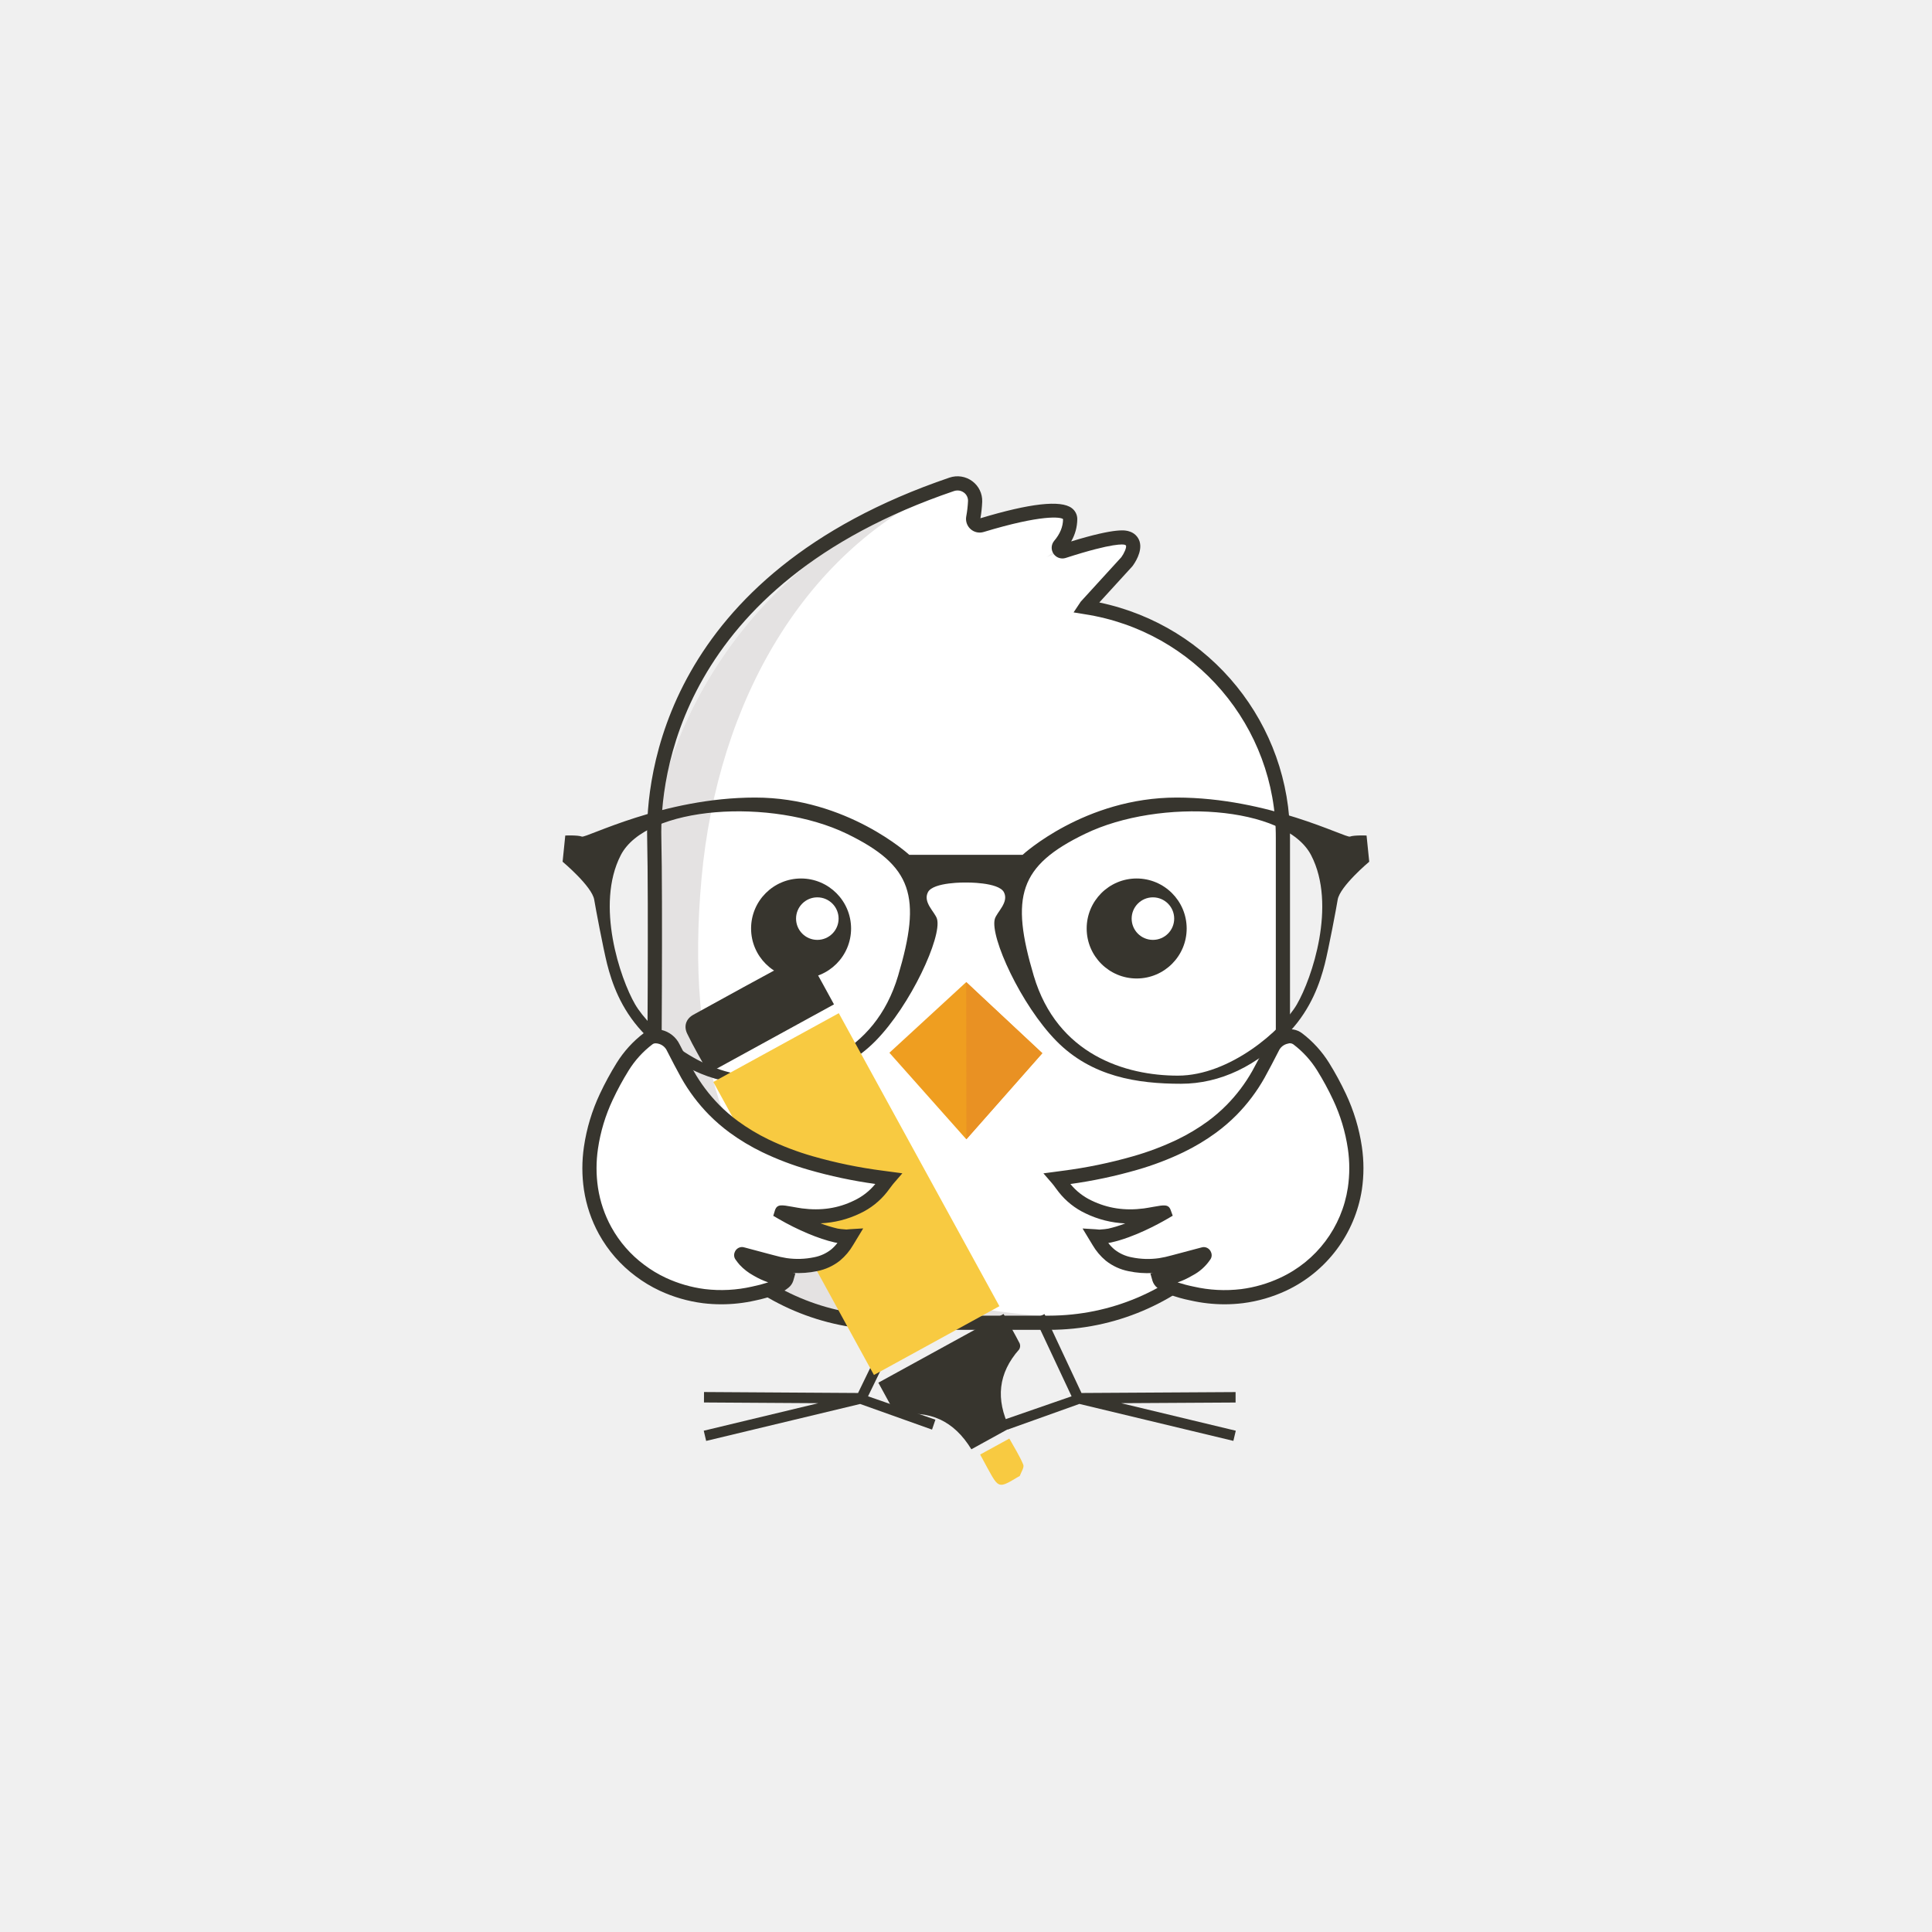
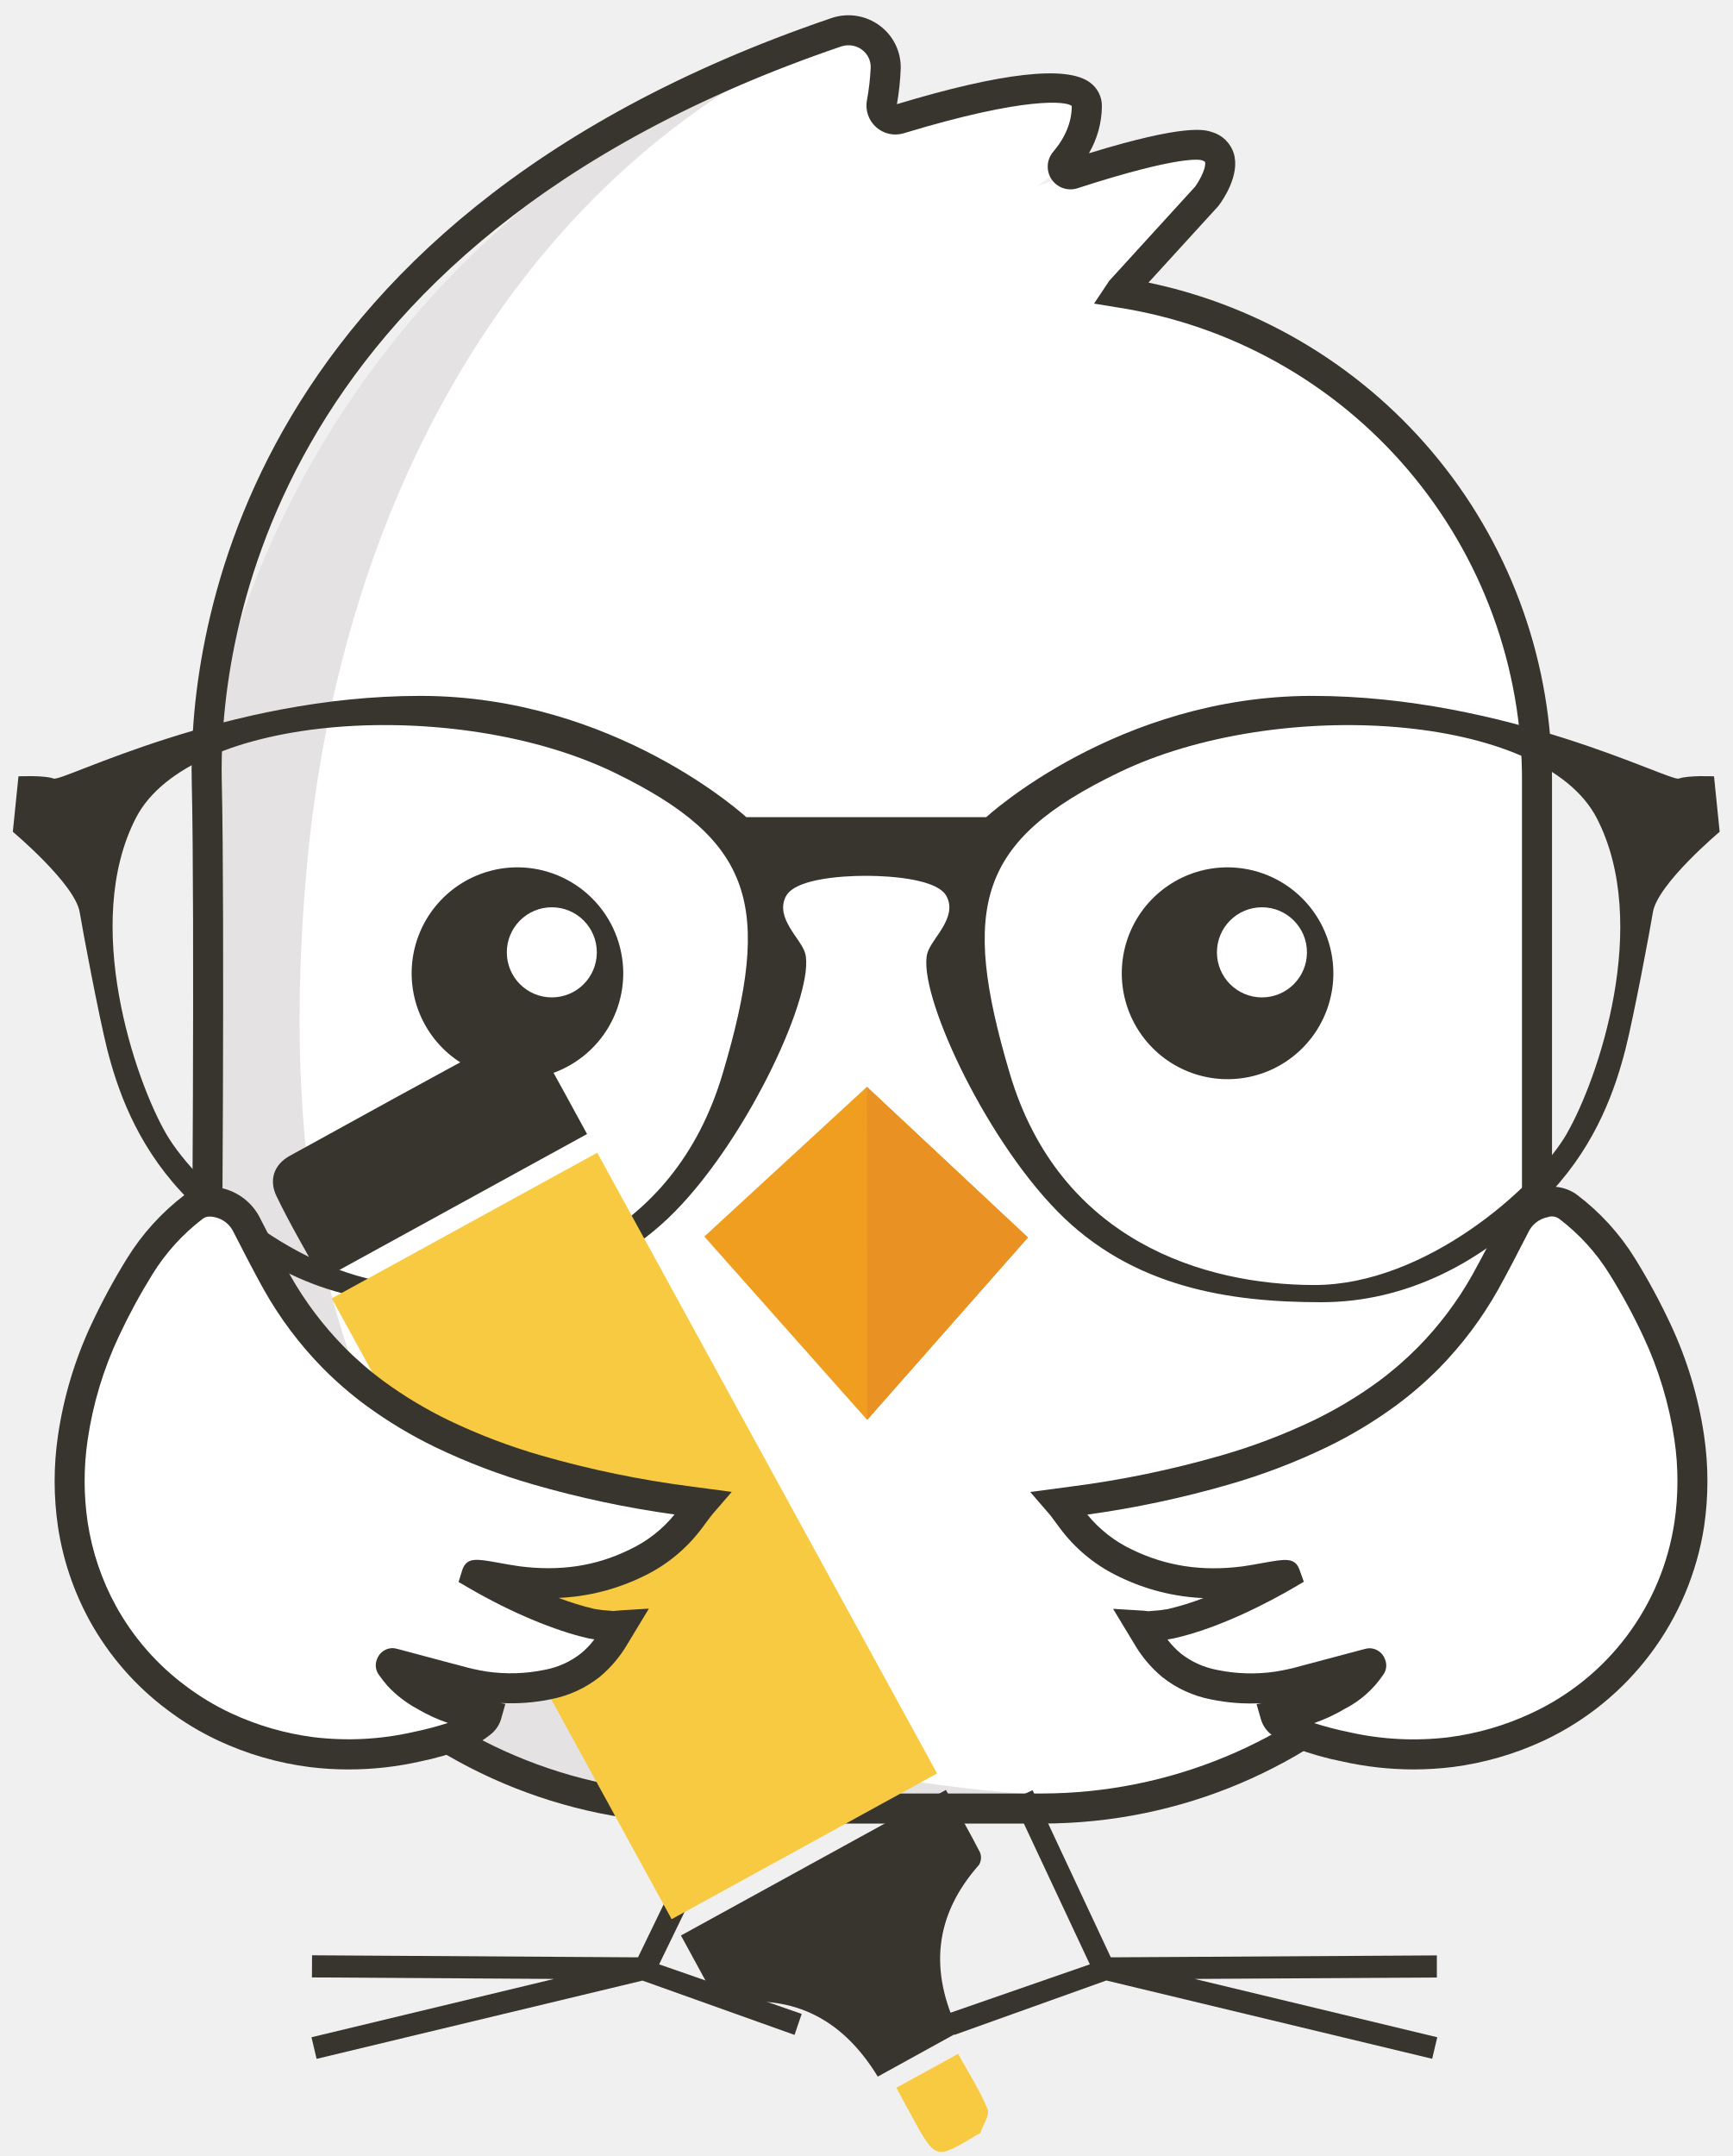
- <svg xmlns="http://www.w3.org/2000/svg" id="Camada_1" data-name="Camada 1" viewBox="0 0 1080 1080">
-   <defs>
-     <style>.cls-1,.cls-6{fill:#fff;}.cls-2{fill:#e4e2e2;}.cls-3{fill:#37352e;}.cls-4{fill:#ef9e20;}.cls-5{fill:#e99123;}.cls-6{fill-rule:evenodd;}.cls-7{fill:#f8ca41;}</style>
-   </defs>
-   <path class="cls-1" d="M606.86,339.41l.25-.36L630,314s7.93-10.57,0-13.21S585,311.38,585,311.38s13.21-7.93,13.21-21.14-55.48,5.29-55.48,5.29a73.08,73.08,0,0,0,2.33-15.66c.18-6.91-6.85-11.33-13.37-9-136.93,48.46-166,170.1-166,197.75v140a130.8,130.8,0,0,0,130.8,130.8h89.83a130.8,130.8,0,0,0,130.8-130.8v-140A130.83,130.83,0,0,0,606.86,339.41Z" />
-   <path class="cls-2" d="M616.75,736.78c-124,0-243.09-42.27-224.59-245.73,9-99.21,57.86-184.92,139.94-220.31-.12,0-.25.06-.37.11-136.93,48.46-166,170.1-166,197.75v140a130.8,130.8,0,0,0,130.8,130.8h89.83A130.27,130.27,0,0,0,641,727.48C633,728.38,624.93,736.78,616.75,736.78Z" />
-   <polyline class="cls-3" points="521.01 799.16 522.9 793.62 485.24 780.54 505.85 738.1 500.59 735.54 479.66 778.69 393.55 778.15 393.52 783.99 457.48 784.39 393.4 799.78 394.75 805.48 480.84 784.83" />
-   <polyline class="cls-3" points="603.38 784.8 689.46 805.46 690.81 799.78 626.73 784.39 690.7 784.02 690.7 778.18 604.56 778.69 583.89 734.58 578.62 737.05 599.02 780.54 561.3 793.62 563.23 799.16" />
-   <path class="cls-3" d="M586.36,743.39H496.53c-74.31,0-134.76-60.45-134.76-134.76,0-1.08.82-105.4,0-139.94-.8-33.56,9-147.31,169-201.7a13.87,13.87,0,0,1,12.75,2,13.65,13.65,0,0,1,5.54,11.41,69.42,69.42,0,0,1-1,9.31c27.7-8.36,44.87-10.28,51-5.72a7.62,7.62,0,0,1,3.15,6.24,25.1,25.1,0,0,1-3.43,12.44c25.66-7.88,30.69-6.2,32.42-5.63a8.52,8.52,0,0,1,5.83,5.6c1.79,5.74-2.94,12.46-3.91,13.75l-.24.3-18.36,20.1A134,134,0,0,1,721.12,468.6v140C721.12,682.94,660.67,743.39,586.36,743.39ZM535.24,274.17a6.2,6.2,0,0,0-1.93.32C378.46,327.15,368.93,436.3,369.7,468.5c.82,34.66,0,139.12,0,140.17,0,69.9,56.89,126.79,126.83,126.79h89.83A127,127,0,0,0,713.19,608.63v-140A126.13,126.13,0,0,0,606.25,343.33l-6.11-1,4-6,22.71-24.87c1.51-2.09,3-5.33,2.59-6.5-.05-.14-.42-.32-.77-.44-.52-.17-5.79-1.41-33.07,7.42a6,6,0,0,1-6.35-9.55c3.32-3.88,5-8,5-12.2-1.26-1.22-11.89-2.65-44.4,7.2a7.64,7.64,0,0,1-9.72-8.68,63.43,63.43,0,0,0,1-8.62,5.64,5.64,0,0,0-2.34-4.77A5.93,5.93,0,0,0,535.24,274.17Z" />
-   <path class="cls-4" d="M540.12,549l-42.94,39.5,43,48.37,42.47-48.11Z" />
-   <polygon class="cls-5" points="540.23 636.85 582.68 588.74 540.12 548.98 540.23 636.85" />
-   <path class="cls-3" d="M763.92,467.07s-6.9-.31-9.29.59-45.43-21.82-96.87-21.82-86.1,32-86.1,32h-63.4s-34.69-32-86.11-32-94.49,22.73-96.86,21.82-9.3-.59-9.3-.59L314.5,481.7s16.45,13.77,17.67,21.24c.73,4.52,5,27.11,7.22,36,2.62,10.28,7.43,24.64,19.53,37.7,18,19.32,39.1,29.19,60.85,29.19,24.28,0,49.92-3.88,69.65-23.93s37.17-58.21,34.39-68.17c-1.06-3.81-8.06-9.26-5.08-15s21.23-5.4,21.23-5.4,18.24-.28,21.22,5.4-4,11.14-5.08,15c-2.75,10,14.66,48.1,34.41,68.17s45.35,23.93,69.67,23.93c21.74,0,42.87-9.87,60.81-29.19,12.12-13.06,16.93-27.42,19.57-37.7,2.23-8.88,6.49-31.47,7.21-36,1.22-7.47,17.64-21.24,17.64-21.24ZM502.05,545.43c-13.14,44.27-51.42,55.81-80.53,55.81S363.3,575.71,355,561.38s-22.29-55.54-8-83.31,84.53-32.23,126.39-12C510.31,484,515.22,501.19,502.05,545.43Zm222.94,16c-8.38,14.33-37.47,39.86-66.58,39.86S591,589.7,577.86,545.43s-8.24-61.48,28.71-79.32c41.85-20.27,112-15.81,126.38,12S733.33,547,725,561.38Z" />
-   <path class="cls-3" d="M475.76,519a27.95,27.95,0,1,1-27.95-27.92A28,28,0,0,1,475.76,519Z" />
-   <path class="cls-3" d="M663.36,519a27.95,27.95,0,1,1-28-27.92A28,28,0,0,1,663.36,519Z" />
-   <circle class="cls-1" cx="456.89" cy="513.51" r="11.89" />
-   <circle class="cls-1" cx="644.49" cy="513.51" r="11.89" />
-   <path class="cls-6" d="M591.08,658.87c1.27-.17,2.43-.31,3.54-.47a269.44,269.44,0,0,0,40-8.27,160.84,160.84,0,0,0,25.21-9.6A114.15,114.15,0,0,0,677.48,630a92.57,92.57,0,0,0,26-29.4c2.72-4.89,5.28-9.89,7.86-14.9a11.07,11.07,0,0,1,7.69-6.12,7.23,7.23,0,0,1,6.41,1.08,58.35,58.35,0,0,1,14.26,15.7,161.22,161.22,0,0,1,9.11,16.8,102,102,0,0,1,8.58,28.43,77.57,77.57,0,0,1,0,22.92,71,71,0,0,1-40.08,53.4,77.27,77.27,0,0,1-23,6.67,80.86,80.86,0,0,1-27.87-1.46,73.77,73.77,0,0,1-11.57-3.26,17.38,17.38,0,0,1-5.31-2.94,4.32,4.32,0,0,1-1.45-1.9c1.93-.34,3.8-.54,5.65-1a38.27,38.27,0,0,0,10.8-4.41,27.13,27.13,0,0,0,6.74-5.19,30.25,30.25,0,0,0,2.06-2.64,2.17,2.17,0,0,0,.3-.61,4.53,4.53,0,0,0-.66-.11c-.3.06-.52.12-.79.19-4.62,1.2-9.2,2.49-13.84,3.69a91.18,91.18,0,0,1-9.85,2.28,48.18,48.18,0,0,1-16.72-.53,26.11,26.11,0,0,1-11.12-5.07,29.48,29.48,0,0,1-6.52-7.76c-.56-.91-1.13-1.84-1.69-2.77a17.73,17.73,0,0,0,2.48.17,51.75,51.75,0,0,0,5.41-.61,97.06,97.06,0,0,0,27.79-10.86,30.17,30.17,0,0,0,3.6-2.7c.14-.12.15-.43.24-.6a1.6,1.6,0,0,0-.6,0,47.38,47.38,0,0,1-11.46,3,54.05,54.05,0,0,1-31.34-4.74A37.61,37.61,0,0,1,595,664c-1-1.24-1.9-2.55-2.89-3.83C591.82,659.76,591.51,659.36,591.08,658.87Z" />
-   <path class="cls-3" d="M684.54,729.11a86.15,86.15,0,0,1-19-2.14,77.38,77.38,0,0,1-12.15-3.45,21,21,0,0,1-6.45-3.63,8,8,0,0,1-2.66-3.8l-1.21-4.22,1.38-.25a51.41,51.41,0,0,1-13.49-1,29.81,29.81,0,0,1-12.79-5.87,33,33,0,0,1-7.41-8.77l-5.6-9.25,7.53.46c.38,0,.75.06,1.11.1a4.33,4.33,0,0,0,.8.07l.87-.08a34.81,34.81,0,0,0,4.1-.47,70.69,70.69,0,0,0,9.45-2.91,56.42,56.42,0,0,1-22.18-5.6,41.63,41.63,0,0,1-14.94-11.84c-.57-.71-1.13-1.47-1.69-2.23L589,662.59c-.34-.44-.59-.76-.92-1.13l-4.8-5.55,8.71-1.16c.71-.09,1.38-.17,2-.27a265.11,265.11,0,0,0,39.5-8.15A156.82,156.82,0,0,0,658.14,637a109.7,109.7,0,0,0,17-10.18,88.61,88.61,0,0,0,10.55-9.11,90.23,90.23,0,0,0,14.33-19c2.54-4.56,5-9.36,7.39-14l.4-.78a15,15,0,0,1,10.29-8.16,11.13,11.13,0,0,1,9.73,1.79A61.85,61.85,0,0,1,743,594.21a169.11,169.11,0,0,1,9.35,17.24A105.32,105.32,0,0,1,761.29,641a82.26,82.26,0,0,1,0,24.07A75.12,75.12,0,0,1,719,721.48a81.69,81.69,0,0,1-24.16,7A86.13,86.13,0,0,1,684.54,729.11Zm-26.25-12.23a85,85,0,0,0,9,2.35,77.35,77.35,0,0,0,26.54,1.39,73.63,73.63,0,0,0,21.78-6.32,66.37,66.37,0,0,0,37.85-50.41,74.42,74.42,0,0,0,0-21.75,97.57,97.57,0,0,0-8.26-27.35,156,156,0,0,0-8.88-16.36A54,54,0,0,0,723,583.81a3.27,3.27,0,0,0-3.07-.41,7.13,7.13,0,0,0-5.11,4.07l-.41.79c-2.42,4.7-4.91,9.55-7.53,14.25a98.42,98.42,0,0,1-15.6,20.75,97.35,97.35,0,0,1-11.49,9.91,117,117,0,0,1-18.2,10.92,163.94,163.94,0,0,1-25.85,9.84,265.16,265.16,0,0,1-37.38,7.94,34,34,0,0,0,11.89,9.27c9,4.34,18.48,5.77,29.12,4.39,1.47-.2,3.52-.57,5.42-.91,5.95-1.07,8.42-1.51,9.63,1.82l1.14,3.15-3.05,1.78c-5.17,3-18.66,10.35-31.34,13.17-.56.11-1.1.2-1.64.28a21.79,21.79,0,0,0,3.58,3.74,22.08,22.08,0,0,0,9.47,4.28,44.22,44.22,0,0,0,15.34.48,57.85,57.85,0,0,0,7-1.55l2.46-.65c2.38-.61,4.77-1.26,7.15-1.9,2.22-.6,4.44-1.2,6.66-1.77a9.69,9.69,0,0,1,1.06-.26l.73-.06a4.39,4.39,0,0,1,4,2.87,4.17,4.17,0,0,1-.53,4.24,27,27,0,0,1-10,8.84A45.06,45.06,0,0,1,658.29,716.88ZM670.59,699a3.79,3.79,0,0,0-.38.42Z" />
-   <path class="cls-7" d="M398.75,604.82l70.14-38.44,89.78,163.79-70.13,38.45Z" />
-   <path class="cls-3" d="M501,791.25l-10-18.32L561,734.52c3.12,5.63,6.18,11,9,16.46a3.71,3.71,0,0,1-.27,3.33c-11.77,13.3-13.23,27.89-5.32,44.06L543,810.16C533.33,794.33,519.67,787.74,501,791.25Z" />
-   <path class="cls-3" d="M396.07,599.89c-4.19-7.65-8.39-14.7-11.92-22.06-2-4.13-.77-8.26,3.48-10.61q27.64-15.27,55.42-30.3c4.8-2.58,8.88-1.14,11.7,3.79,3.81,6.65,7.42,13.42,11.45,20.74Z" />
-   <path class="cls-7" d="M547.91,813.1l16.31-8.94c2.75,5,5.73,9.59,7.79,14.58.64,1.56-1.17,4.15-1.92,6.25-.09.26-.59.36-.89.55-10.91,6.55-10.91,6.56-17-4.53C550.84,818.53,549.5,816,547.91,813.1Z" />
-   <path class="cls-6" d="M496.62,658.87c-1.27-.17-2.43-.31-3.53-.47a269.18,269.18,0,0,1-40-8.27,161.33,161.33,0,0,1-25.22-9.6A114.06,114.06,0,0,1,410.23,630a92.57,92.57,0,0,1-26-29.4c-2.73-4.89-5.29-9.89-7.87-14.9a11,11,0,0,0-7.68-6.12,7.25,7.25,0,0,0-6.42,1.08A58.32,58.32,0,0,0,348,596.34a161.3,161.3,0,0,0-9.12,16.8,102,102,0,0,0-8.58,28.43,77.91,77.91,0,0,0,0,22.92,70.15,70.15,0,0,0,7.93,23.45,69.42,69.42,0,0,0,19.49,22.32,70.39,70.39,0,0,0,12.66,7.63,77.34,77.34,0,0,0,23,6.67,80.86,80.86,0,0,0,27.87-1.46,73.65,73.65,0,0,0,11.56-3.26,17.43,17.43,0,0,0,5.32-2.94,4.29,4.29,0,0,0,1.44-1.9c-1.93-.34-3.79-.54-5.65-1a38.21,38.21,0,0,1-10.79-4.41,27,27,0,0,1-6.75-5.19,30.25,30.25,0,0,1-2.06-2.64,2.15,2.15,0,0,1-.29-.61,4.13,4.13,0,0,1,.66-.11l.79.19c4.61,1.2,9.2,2.49,13.83,3.69a91.73,91.73,0,0,0,9.85,2.28,48.17,48.17,0,0,0,16.72-.53,26.1,26.1,0,0,0,11.13-5.07,29.67,29.67,0,0,0,6.52-7.76l1.68-2.77a17.69,17.69,0,0,1-2.47.17,51.15,51.15,0,0,1-5.41-.61,96.83,96.83,0,0,1-27.79-10.86,30.27,30.27,0,0,1-3.61-2.7c-.14-.12-.14-.43-.23-.6a1.55,1.55,0,0,1,.59,0,47.62,47.62,0,0,0,11.46,3,54.05,54.05,0,0,0,31.34-4.74A37.65,37.65,0,0,0,492.69,664c1-1.24,1.89-2.55,2.88-3.83C495.89,659.76,496.2,659.36,496.62,658.87Z" />
-   <path class="cls-3" d="M403.17,729.11a83.35,83.35,0,0,1-10.23-.62,81.61,81.61,0,0,1-24.19-7,75,75,0,0,1-13.38-8.06,73.85,73.85,0,0,1-20.57-23.57,74.63,74.63,0,0,1-8.37-24.76,82.33,82.33,0,0,1,0-24.08,105,105,0,0,1,8.9-29.53,169.5,169.5,0,0,1,9.35-17.24,62.05,62.05,0,0,1,15.25-16.77,11.14,11.14,0,0,1,9.75-1.76,15,15,0,0,1,10.26,8.17l.39.76c2.38,4.63,4.85,9.43,7.4,14a90,90,0,0,0,14.31,19,88.3,88.3,0,0,0,10.54,9.1,110.57,110.57,0,0,0,17,10.2,157.18,157.18,0,0,0,24.59,9.35,264.77,264.77,0,0,0,39.45,8.14c.71.11,1.39.19,2.1.28l8.7,1.16-4.8,5.55c-.32.37-.57.69-.81,1-.52.66-.91,1.2-1.31,1.74-.56.77-1.13,1.53-1.72,2.27a41.63,41.63,0,0,1-14.93,11.82,56.4,56.4,0,0,1-22.16,5.59,73,73,0,0,0,9.54,2.93,35.21,35.21,0,0,0,4,.45l.87.08a5.65,5.65,0,0,0,.8-.07c.36,0,.72-.08,1.1-.1l7.53-.46-5.6,9.25a33,33,0,0,1-7.41,8.78,29.87,29.87,0,0,1-12.78,5.86,51.49,51.49,0,0,1-13.5,1l1.38.25-1.2,4.22a8.09,8.09,0,0,1-2.69,3.82,21.17,21.17,0,0,1-6.46,3.63A77.2,77.2,0,0,1,422.14,727,85.29,85.29,0,0,1,403.17,729.11ZM366.45,583.23a2.75,2.75,0,0,0-1.76.57,54.2,54.2,0,0,0-13.31,14.66,159.17,159.17,0,0,0-8.87,16.36,97.07,97.07,0,0,0-8.24,27.31,74.22,74.22,0,0,0,0,21.77A66.61,66.61,0,0,0,341.75,686a65.9,65.9,0,0,0,18.4,21.06,66.88,66.88,0,0,0,12,7.22,74.16,74.16,0,0,0,21.81,6.32,77.27,77.27,0,0,0,26.48-1.39,87.9,87.9,0,0,0,9-2.36,44.42,44.42,0,0,1-8.26-3.82,30.56,30.56,0,0,1-7.68-5.95,30.94,30.94,0,0,1-2.18-2.78h0a4.23,4.23,0,0,1-.6-4.33,4.41,4.41,0,0,1,4-2.87l.73.06c.41.08.73.16,1.11.27,2.17.56,4.38,1.16,6.6,1.76,2.39.64,4.78,1.29,7.17,1.91l2.45.64a57.56,57.56,0,0,0,6.95,1.55,44.32,44.32,0,0,0,15.36-.48,22,22,0,0,0,9.46-4.28,21.42,21.42,0,0,0,3.58-3.74c-.51-.07-1-.15-1.55-.26-8.88-2-20.61-6.91-31.46-13.22l-2.86-1.66,1-3.24c1.2-3.33,3.67-2.89,9.63-1.82,1.89.34,3.95.71,5.42.91,10.64,1.38,20.16,0,29.09-4.38a33.83,33.83,0,0,0,11.91-9.28,265.73,265.73,0,0,1-37.39-7.94,164.93,164.93,0,0,1-25.82-9.83,117.84,117.84,0,0,1-18.23-10.94,97,97,0,0,1-11.47-9.9,98.28,98.28,0,0,1-15.59-20.72c-2.63-4.73-5.13-9.58-7.54-14.28l-.4-.77a7.14,7.14,0,0,0-5.07-4.08A5.64,5.64,0,0,0,366.45,583.23Z" />
+ <svg xmlns="http://www.w3.org/2000/svg" width="246" height="306" viewBox="0 0 246 306" fill="none">
+   <path d="M158.929 41.519L159.064 41.325L171.364 27.851C171.364 27.851 175.626 22.165 171.364 20.745C167.103 19.325 147.182 26.441 147.182 26.441C147.182 26.441 154.281 22.176 154.281 15.07C154.281 7.965 124.467 17.916 124.467 17.916C125.188 15.162 125.608 12.337 125.719 9.492C125.816 5.776 122.038 3.398 118.534 4.651C44.951 30.718 29.33 96.147 29.33 111.019V186.324C29.33 204.984 36.735 222.879 49.917 236.073C63.099 249.268 80.977 256.68 99.619 256.68H147.891C166.533 256.68 184.412 249.268 197.593 236.073C210.775 222.879 218.181 204.984 218.181 186.324V111.019C218.182 94.272 212.216 78.074 201.355 65.335C190.495 52.596 175.452 44.151 158.929 41.519Z" fill="white" />
+   <path d="M164.244 255.26C97.609 255.26 33.612 232.523 43.554 123.084C48.39 69.72 74.647 23.617 118.755 4.582C118.69 4.582 118.62 4.614 118.556 4.641C44.973 30.707 29.351 96.136 29.351 111.009V186.313C29.351 204.973 36.757 222.868 49.938 236.063C63.12 249.257 80.998 256.669 99.64 256.669H147.913C158.049 256.685 168.067 254.497 177.275 250.258C172.976 250.742 168.64 255.26 164.244 255.26Z" fill="#E4E2E2" />
+   <path d="M112.795 288.814L113.811 285.834L93.573 278.798L104.649 255.97L101.822 254.593L90.575 277.803L44.301 277.513L44.285 280.654L78.656 280.869L44.22 289.147L44.946 292.213L91.209 281.106" fill="#37352E" />
+   <path d="M157.059 281.09L203.317 292.202L204.042 289.147L169.607 280.869L203.983 280.67V277.529L157.693 277.803L146.586 254.077L143.754 255.405L154.716 278.798L134.446 285.834L135.483 288.814" fill="#37352E" />
+   <path d="M147.913 258.816H99.64C59.708 258.816 27.223 226.3 27.223 186.329C27.223 185.749 27.664 129.636 27.223 111.057C26.793 93.005 32.059 31.82 118.04 2.565C119.184 2.175 120.405 2.069 121.598 2.256C122.792 2.444 123.922 2.919 124.892 3.64C125.847 4.346 126.617 5.273 127.136 6.342C127.654 7.411 127.906 8.59 127.869 9.778C127.802 11.457 127.623 13.13 127.331 14.786C142.217 10.289 151.443 9.256 154.738 11.709C155.267 12.092 155.697 12.597 155.991 13.181C156.286 13.765 156.436 14.411 156.43 15.065C156.409 17.418 155.774 19.725 154.587 21.756C168.376 17.518 171.079 18.422 172.009 18.728C172.74 18.931 173.408 19.313 173.955 19.839C174.502 20.364 174.91 21.018 175.142 21.74C176.104 24.828 173.562 28.442 173.041 29.136L172.912 29.298L163.045 40.109C179.295 43.507 193.873 52.42 204.312 65.34C214.751 78.259 220.409 94.393 220.33 111.009V186.313C220.33 226.3 187.845 258.816 147.913 258.816ZM120.442 6.427C120.089 6.429 119.739 6.487 119.405 6.599C36.192 34.924 31.071 93.635 31.484 110.955C31.925 129.598 31.484 185.786 31.484 186.351C31.484 223.95 62.056 254.55 99.64 254.55H147.913C165.981 254.526 183.303 247.331 196.08 234.542C208.856 221.753 216.044 204.415 216.069 186.329V111.025C216.151 94.761 210.393 79.009 199.845 66.638C189.297 54.268 174.661 46.101 158.601 43.627L155.318 43.089L157.467 39.862L169.671 26.485C170.483 25.36 171.283 23.618 171.063 22.988C171.036 22.913 170.837 22.816 170.649 22.752C170.37 22.66 167.538 21.993 152.878 26.743C152.217 26.939 151.511 26.918 150.863 26.682C150.215 26.447 149.659 26.01 149.277 25.435C148.896 24.861 148.708 24.179 148.742 23.49C148.776 22.8 149.03 22.14 149.466 21.606C151.25 19.519 152.153 17.303 152.153 15.044C151.476 14.387 145.763 13.618 128.293 18.916C127.62 19.119 126.907 19.146 126.221 18.994C125.535 18.841 124.899 18.515 124.375 18.047C123.851 17.578 123.455 16.983 123.227 16.318C122.998 15.652 122.944 14.94 123.07 14.248C123.355 12.716 123.534 11.167 123.607 9.611C123.624 9.113 123.519 8.618 123.299 8.171C123.08 7.723 122.754 7.337 122.35 7.045C121.797 6.639 121.128 6.422 120.442 6.427Z" fill="#37352E" />
+   <path d="M123.065 154.255L99.99 175.502L123.097 201.52L145.919 175.642L123.065 154.255Z" fill="#EF9E20" />
+   <path d="M123.124 201.509L145.935 175.631L123.064 154.244L123.124 201.509Z" fill="#E99123" />
+   <path d="M243.33 110.186C243.33 110.186 239.622 110.019 238.338 110.503C237.053 110.987 213.924 98.766 186.282 98.766C158.639 98.766 140.013 115.979 140.013 115.979H105.944C105.944 115.979 87.302 98.766 59.67 98.766C32.038 98.766 8.893 110.993 7.619 110.503C6.346 110.014 2.622 110.186 2.622 110.186L1.821 118.055C1.821 118.055 10.661 125.462 11.316 129.48C11.709 131.911 14.003 144.062 15.196 148.844C16.604 154.373 19.189 162.098 25.691 169.122C35.364 179.514 46.703 184.823 58.391 184.823C71.439 184.823 85.217 182.736 95.819 171.952C106.422 161.167 115.794 140.641 114.3 135.284C113.73 133.234 109.969 130.303 111.57 127.215C113.171 124.128 122.978 124.311 122.978 124.311C122.978 124.311 132.78 124.16 134.382 127.215C135.983 130.271 132.232 133.207 131.652 135.284C130.174 140.663 139.53 161.156 150.143 171.952C160.756 182.747 174.513 184.823 187.582 184.823C199.265 184.823 210.62 179.514 220.26 169.122C226.773 162.098 229.358 154.373 230.777 148.844C231.975 144.067 234.264 131.917 234.651 129.48C235.307 125.462 244.13 118.055 244.13 118.055L243.33 110.186ZM102.606 152.335C95.545 176.147 74.974 182.355 59.331 182.355C43.688 182.355 28.045 168.622 23.585 160.914C19.125 153.206 11.607 131.04 19.286 116.103C26.965 101.165 64.71 98.766 87.205 109.648C107.045 119.292 109.684 128.539 102.606 152.335ZM222.41 160.941C217.906 168.649 202.274 182.381 186.631 182.381C170.988 182.381 150.406 176.147 143.345 152.335C136.284 128.522 138.917 119.265 158.773 109.669C181.263 98.766 218.96 101.165 226.687 116.124C234.415 131.083 226.891 153.179 222.415 160.914L222.41 160.941Z" fill="#37352E" />
+   <path d="M88.479 138.118C88.482 141.092 87.604 144.001 85.956 146.475C84.307 148.95 81.962 150.879 79.218 152.019C76.474 153.16 73.454 153.46 70.539 152.882C67.624 152.303 64.947 150.873 62.844 148.771C60.742 146.669 59.31 143.99 58.729 141.073C58.148 138.157 58.445 135.133 59.581 132.385C60.718 129.637 62.643 127.288 65.113 125.635C67.583 123.983 70.488 123.1 73.459 123.1C77.438 123.107 81.251 124.691 84.066 127.506C86.881 130.32 88.468 134.136 88.479 138.118Z" fill="#37352E" />
+   <path d="M189.291 138.118C189.294 141.091 188.417 143.998 186.769 146.472C185.122 148.946 182.779 150.876 180.036 152.017C177.294 153.158 174.275 153.46 171.361 152.883C168.447 152.307 165.769 150.879 163.666 148.78C161.563 146.681 160.128 144.005 159.545 141.09C158.961 138.175 159.253 135.152 160.386 132.403C161.518 129.655 163.439 127.304 165.905 125.648C168.372 123.992 171.274 123.106 174.244 123.1C178.227 123.1 182.048 124.681 184.869 127.496C187.689 130.312 189.28 134.131 189.291 138.118Z" fill="#37352E" />
+   <path d="M78.338 141.561C81.867 141.561 84.728 138.697 84.728 135.165C84.728 131.633 81.867 128.77 78.338 128.77C74.81 128.77 71.949 131.633 71.949 135.165C71.949 138.697 74.81 141.561 78.338 141.561Z" fill="white" />
+   <path d="M179.151 141.561C182.679 141.561 185.54 138.697 185.54 135.165C185.54 131.633 182.679 128.77 179.151 128.77C175.622 128.77 172.761 131.633 172.761 135.165C172.761 138.697 175.622 141.561 179.151 141.561Z" fill="white" />
+   <path fill-rule="evenodd" clip-rule="evenodd" d="M150.449 213.353C151.132 213.262 151.755 213.186 152.351 213.1C159.619 212.164 166.804 210.677 173.847 208.652C178.499 207.313 183.031 205.586 187.394 203.488C190.719 201.889 193.894 199.994 196.879 197.824C202.612 193.613 207.376 188.22 210.85 182.01C212.312 179.38 213.688 176.69 215.074 173.996C215.463 173.165 216.039 172.436 216.756 171.865C217.472 171.294 218.311 170.897 219.207 170.704C219.786 170.525 220.4 170.484 220.998 170.585C221.596 170.686 222.162 170.925 222.651 171.285C225.7 173.607 228.297 176.47 230.314 179.729C232.123 182.642 233.758 185.66 235.21 188.766C237.484 193.611 239.037 198.763 239.821 204.058C240.43 208.145 240.43 212.3 239.821 216.387C238.859 222.575 236.391 228.432 232.635 233.441C228.879 238.45 223.95 242.457 218.282 245.11C214.374 246.942 210.204 248.152 205.923 248.698C200.923 249.307 195.855 249.041 190.946 247.913C188.829 247.498 186.75 246.912 184.728 246.159C183.692 245.803 182.726 245.268 181.875 244.578C181.524 244.317 181.254 243.963 181.096 243.556C182.133 243.373 183.138 243.265 184.132 243.018C186.176 242.529 188.134 241.729 189.936 240.646C191.282 239.911 192.504 238.969 193.558 237.854C193.953 237.401 194.322 236.927 194.665 236.434C194.735 236.334 194.79 236.223 194.826 236.106C194.709 236.077 194.591 236.058 194.471 236.047C194.31 236.079 194.192 236.111 194.047 236.149C191.564 236.794 189.103 237.488 186.609 238.134C184.869 238.64 183.102 239.05 181.316 239.36C178.327 239.79 175.287 239.694 172.331 239.075C170.152 238.652 168.104 237.717 166.355 236.348C164.956 235.169 163.77 233.757 162.852 232.174C162.551 231.684 162.245 231.184 161.944 230.684C162.385 230.746 162.831 230.776 163.276 230.775C164.25 230.717 165.221 230.608 166.184 230.447C171.432 229.282 176.47 227.312 181.117 224.606C181.797 224.17 182.444 223.685 183.052 223.153C183.127 223.089 183.132 222.922 183.181 222.831C183.074 222.81 182.965 222.81 182.858 222.831C180.881 223.624 178.812 224.166 176.7 224.444C170.958 225.298 165.092 224.41 159.859 221.895C157.008 220.563 154.507 218.583 152.556 216.112C152.018 215.445 151.535 214.741 151.003 214.052C150.847 213.832 150.68 213.617 150.449 213.353Z" fill="white" />
+   <path d="M200.673 251.135C197.237 251.131 193.813 250.745 190.463 249.984C188.239 249.544 186.056 248.924 183.933 248.128C182.672 247.688 181.498 247.026 180.467 246.175C179.8 245.65 179.302 244.939 179.038 244.131L178.388 241.861L179.129 241.727C176.7 241.868 174.262 241.687 171.88 241.189C169.37 240.701 167.013 239.618 165.007 238.032C163.414 236.704 162.067 235.108 161.025 233.314L158.016 228.339L162.062 228.586C162.266 228.586 162.465 228.619 162.659 228.64C162.8 228.666 162.944 228.679 163.088 228.678L163.556 228.635C164.295 228.594 165.03 228.51 165.759 228.382C167.486 227.979 169.183 227.456 170.837 226.817C166.701 226.638 162.644 225.613 158.918 223.804C155.786 222.332 153.038 220.152 150.89 217.436C150.584 217.054 150.283 216.645 149.982 216.236L149.332 215.354C149.149 215.118 149.015 214.945 148.837 214.746L146.258 211.761L150.938 211.137C151.32 211.089 151.68 211.046 152.013 210.992C159.19 210.072 166.286 208.607 173.24 206.608C177.788 205.31 182.219 203.632 186.486 201.59C189.69 200.044 192.747 198.211 195.621 196.114C197.637 194.632 199.532 192.994 201.291 191.214C204.297 188.162 206.887 184.726 208.991 180.994C210.356 178.541 211.678 175.959 212.963 173.463L213.178 173.044C213.706 171.94 214.479 170.972 215.437 170.211C216.395 169.451 217.513 168.918 218.707 168.655C219.594 168.401 220.527 168.355 221.434 168.522C222.341 168.689 223.197 169.064 223.936 169.617C227.178 172.078 229.941 175.114 232.088 178.573C233.94 181.564 235.618 184.661 237.112 187.846C239.485 192.88 241.104 198.235 241.916 203.741C242.551 208.033 242.551 212.396 241.916 216.688C240.898 223.221 238.293 229.403 234.331 234.694C230.368 239.984 225.17 244.22 219.191 247.031C215.083 248.949 210.704 250.219 206.208 250.796C204.371 251.019 202.523 251.133 200.673 251.135ZM186.567 244.556C188.154 245.066 189.769 245.488 191.403 245.82C196.078 246.891 200.903 247.144 205.665 246.568C209.718 246.047 213.666 244.9 217.369 243.169C222.739 240.691 227.41 236.916 230.96 232.182C234.511 227.449 236.83 221.907 237.709 216.053C238.281 212.175 238.281 208.233 237.709 204.354C236.958 199.259 235.463 194.302 233.27 189.643C231.856 186.617 230.262 183.679 228.498 180.843C226.616 177.803 224.19 175.137 221.34 172.979C221.105 172.809 220.831 172.699 220.543 172.661C220.255 172.622 219.962 172.656 219.691 172.759C219.092 172.878 218.53 173.139 218.052 173.52C217.575 173.901 217.195 174.39 216.945 174.948L216.724 175.373C215.424 177.901 214.086 180.51 212.678 183.038C210.388 187.112 207.569 190.865 204.295 194.199C202.378 196.134 200.314 197.916 198.12 199.529C195.045 201.78 191.771 203.746 188.34 205.403C183.867 207.556 179.22 209.327 174.449 210.696C167.864 212.601 161.151 214.029 154.361 214.967C156.092 217.087 158.275 218.791 160.751 219.953C165.587 222.288 170.682 223.057 176.399 222.315C177.189 222.207 178.291 222.008 179.312 221.825C182.509 221.249 183.837 221.013 184.487 222.804L185.099 224.498L183.46 225.456C180.682 227.069 173.433 231.023 166.619 232.54C166.318 232.599 166.028 232.647 165.738 232.69C166.297 233.435 166.943 234.11 167.662 234.702C169.151 235.864 170.895 236.653 172.751 237.004C175.462 237.571 178.252 237.658 180.994 237.262C182.264 237.063 183.52 236.784 184.756 236.429L186.078 236.079C187.356 235.751 188.641 235.401 189.92 235.057C191.113 234.734 192.306 234.412 193.499 234.105C193.686 234.048 193.876 234.001 194.068 233.965L194.461 233.933C194.932 233.946 195.389 234.1 195.772 234.375C196.155 234.65 196.447 235.034 196.61 235.477C196.773 235.847 196.832 236.255 196.782 236.656C196.732 237.058 196.574 237.438 196.325 237.757C194.96 239.767 193.112 241.402 190.952 242.512C189.562 243.338 188.093 244.023 186.567 244.556ZM193.176 234.939C193.103 235.009 193.034 235.084 192.972 235.165L193.176 234.939Z" fill="#37352E" />
+   <path d="M47.095 184.28L84.787 163.604L133.033 251.705L95.347 272.387L47.095 184.28Z" fill="#F8CA41" />
+   <path d="M102.042 284.559L96.669 274.705L134.285 254.045C135.962 257.073 137.606 259.961 139.122 262.898C139.239 263.187 139.287 263.5 139.262 263.811C139.237 264.122 139.139 264.423 138.976 264.689C132.651 271.843 131.867 279.691 136.118 288.389L124.612 294.731C119.416 286.216 112.075 282.671 102.042 284.559Z" fill="#37352E" />
+   <path d="M45.655 181.628C43.404 177.513 41.147 173.721 39.25 169.762C38.175 167.541 38.836 165.319 41.12 164.055C51.022 158.58 60.949 153.147 70.901 147.757C73.481 146.37 75.673 147.144 77.189 149.796C79.236 153.373 81.176 157.014 83.341 160.952L45.655 181.628Z" fill="#37352E" />
+   <path d="M127.25 296.312L136.015 291.503C137.493 294.193 139.094 296.662 140.201 299.346C140.545 300.185 139.573 301.578 139.17 302.708C139.121 302.847 138.853 302.901 138.691 303.003C132.828 306.527 132.828 306.532 129.556 300.567C128.825 299.233 128.105 297.872 127.25 296.312Z" fill="#F8CA41" />
+   <path fill-rule="evenodd" clip-rule="evenodd" d="M99.689 213.353C99.006 213.262 98.383 213.186 97.792 213.1C90.524 212.165 83.339 210.677 76.296 208.652C71.643 207.313 67.109 205.585 62.744 203.488C59.42 201.889 56.248 199.994 53.264 197.824C47.531 193.613 42.767 188.22 39.293 182.01C37.825 179.38 36.45 176.69 35.063 173.996C34.677 173.164 34.103 172.434 33.387 171.863C32.671 171.292 31.832 170.895 30.936 170.704C30.356 170.525 29.741 170.484 29.142 170.585C28.544 170.686 27.976 170.925 27.486 171.285C24.439 173.604 21.842 176.463 19.823 179.719C18.013 182.631 16.376 185.649 14.922 188.755C12.649 193.6 11.095 198.752 10.312 204.048C9.705 208.135 9.705 212.289 10.312 216.376C10.974 220.8 12.417 225.071 14.573 228.99C17.16 233.699 20.733 237.794 25.047 240.995C27.164 242.598 29.445 243.974 31.85 245.099C35.759 246.93 39.929 248.141 44.21 248.687C49.21 249.296 54.277 249.03 59.186 247.902C61.301 247.488 63.379 246.901 65.398 246.148C66.437 245.793 67.404 245.258 68.257 244.567C68.606 244.306 68.875 243.952 69.031 243.545C67.994 243.362 66.994 243.254 65.995 243.007C63.952 242.518 61.997 241.718 60.197 240.635C58.848 239.902 57.623 238.96 56.569 237.843C56.174 237.391 55.805 236.917 55.462 236.423C55.393 236.323 55.341 236.212 55.306 236.095C55.423 236.066 55.541 236.046 55.661 236.036L56.086 236.138C58.563 236.784 61.029 237.477 63.518 238.123C65.258 238.629 67.025 239.038 68.811 239.349C71.799 239.78 74.84 239.683 77.796 239.064C79.977 238.642 82.027 237.707 83.777 236.337C85.175 235.157 86.36 233.745 87.281 232.163L88.183 230.673C87.743 230.735 87.3 230.765 86.856 230.765C85.882 230.707 84.911 230.597 83.949 230.436C78.699 229.273 73.662 227.303 69.015 224.595C68.333 224.16 67.685 223.674 67.075 223.143C67 223.078 67 222.911 66.951 222.82C67.056 222.8 67.164 222.8 67.269 222.82C69.246 223.612 71.315 224.154 73.427 224.434C79.169 225.287 85.035 224.399 90.268 221.884C93.12 220.555 95.622 218.579 97.577 216.112C98.114 215.445 98.592 214.741 99.124 214.052C99.296 213.832 99.463 213.617 99.689 213.353Z" fill="white" />
+   <path d="M49.47 251.134C47.633 251.136 45.797 251.025 43.973 250.801C39.471 250.227 35.086 248.956 30.974 247.036C28.433 245.845 26.023 244.392 23.784 242.7C19.237 239.313 15.468 234.99 12.73 230.022C10.46 225.882 8.937 221.374 8.232 216.704C7.598 212.41 7.598 208.046 8.232 203.752C9.036 198.25 10.648 192.898 13.015 187.868C14.509 184.682 16.187 181.586 18.039 178.595C20.194 175.11 22.972 172.052 26.234 169.574C26.975 169.022 27.834 168.65 28.743 168.486C29.652 168.321 30.587 168.37 31.474 168.627C32.665 168.894 33.781 169.428 34.736 170.19C35.691 170.951 36.461 171.919 36.987 173.022L37.197 173.431C38.476 175.921 39.803 178.503 41.173 180.961C43.274 184.693 45.859 188.13 48.863 191.181C50.62 192.96 52.513 194.596 54.527 196.076C57.402 198.175 60.459 200.011 63.663 201.562C67.919 203.606 72.339 205.288 76.877 206.592C83.822 208.588 90.909 210.052 98.076 210.97C98.458 211.029 98.823 211.072 99.205 211.121L103.88 211.745L101.301 214.73C101.129 214.929 100.994 215.101 100.865 215.268C100.586 215.623 100.376 215.913 100.161 216.204C99.86 216.618 99.554 217.027 99.237 217.425C97.089 220.136 94.343 222.312 91.214 223.783C87.491 225.588 83.439 226.611 79.306 226.79C80.977 227.431 82.689 227.958 84.432 228.366C85.144 228.487 85.861 228.568 86.582 228.608L87.049 228.651C87.193 228.648 87.337 228.636 87.479 228.613C87.673 228.613 87.866 228.57 88.07 228.559L92.117 228.312L89.107 233.287C88.066 235.082 86.719 236.681 85.126 238.01C83.119 239.593 80.765 240.673 78.258 241.162C75.874 241.66 73.434 241.841 71.003 241.7L71.745 241.834L71.1 244.104C70.83 244.917 70.328 245.631 69.654 246.159C68.621 247.009 67.446 247.67 66.183 248.112C64.065 248.918 61.885 249.549 59.664 250C56.32 250.758 52.9 251.139 49.47 251.134ZM29.738 172.667C29.397 172.657 29.062 172.765 28.792 172.974C25.944 175.14 23.52 177.813 21.64 180.859C19.881 183.697 18.289 186.635 16.873 189.659C14.682 194.311 13.19 199.261 12.445 204.349C11.87 208.231 11.87 212.177 12.445 216.059C13.076 220.227 14.437 224.251 16.465 227.946C18.913 232.387 22.285 236.25 26.352 239.274C28.36 240.791 30.522 242.093 32.801 243.158C36.51 244.886 40.463 246.033 44.521 246.557C49.272 247.13 54.086 246.877 58.751 245.809C60.384 245.472 61.999 245.048 63.587 244.54C62.041 244.009 60.554 243.32 59.149 242.485C57.611 241.646 56.218 240.565 55.022 239.285C54.603 238.809 54.212 238.31 53.85 237.789C53.59 237.467 53.422 237.08 53.365 236.67C53.308 236.259 53.364 235.841 53.528 235.46C53.692 235.018 53.984 234.635 54.367 234.36C54.75 234.085 55.206 233.931 55.677 233.917L56.069 233.949C56.29 233.992 56.462 234.035 56.666 234.094C57.832 234.395 59.02 234.718 60.213 235.041C61.497 235.385 62.781 235.735 64.066 236.068L65.382 236.412C66.609 236.767 67.856 237.046 69.117 237.246C71.862 237.642 74.656 237.554 77.371 236.988C79.225 236.638 80.968 235.848 82.455 234.686C83.175 234.096 83.821 233.42 84.379 232.674C84.105 232.636 83.841 232.593 83.546 232.534C78.774 231.458 72.47 228.817 66.64 225.423L65.103 224.53L65.64 222.788C66.285 220.996 67.612 221.233 70.815 221.809C71.831 221.992 72.938 222.191 73.728 222.298C79.445 223.04 84.561 222.298 89.36 219.942C91.842 218.782 94.03 217.076 95.76 214.951C88.969 214.012 82.254 212.584 75.668 210.68C70.903 209.309 66.262 207.54 61.792 205.392C58.357 203.73 55.078 201.761 51.996 199.508C49.806 197.896 47.745 196.116 45.832 194.183C42.56 190.854 39.743 187.107 37.455 183.038C36.041 180.493 34.698 177.885 33.403 175.356L33.188 174.942C32.94 174.387 32.564 173.898 32.09 173.516C31.616 173.135 31.059 172.871 30.463 172.748C30.226 172.692 29.982 172.665 29.738 172.667Z" fill="#37352E" />
</svg>
